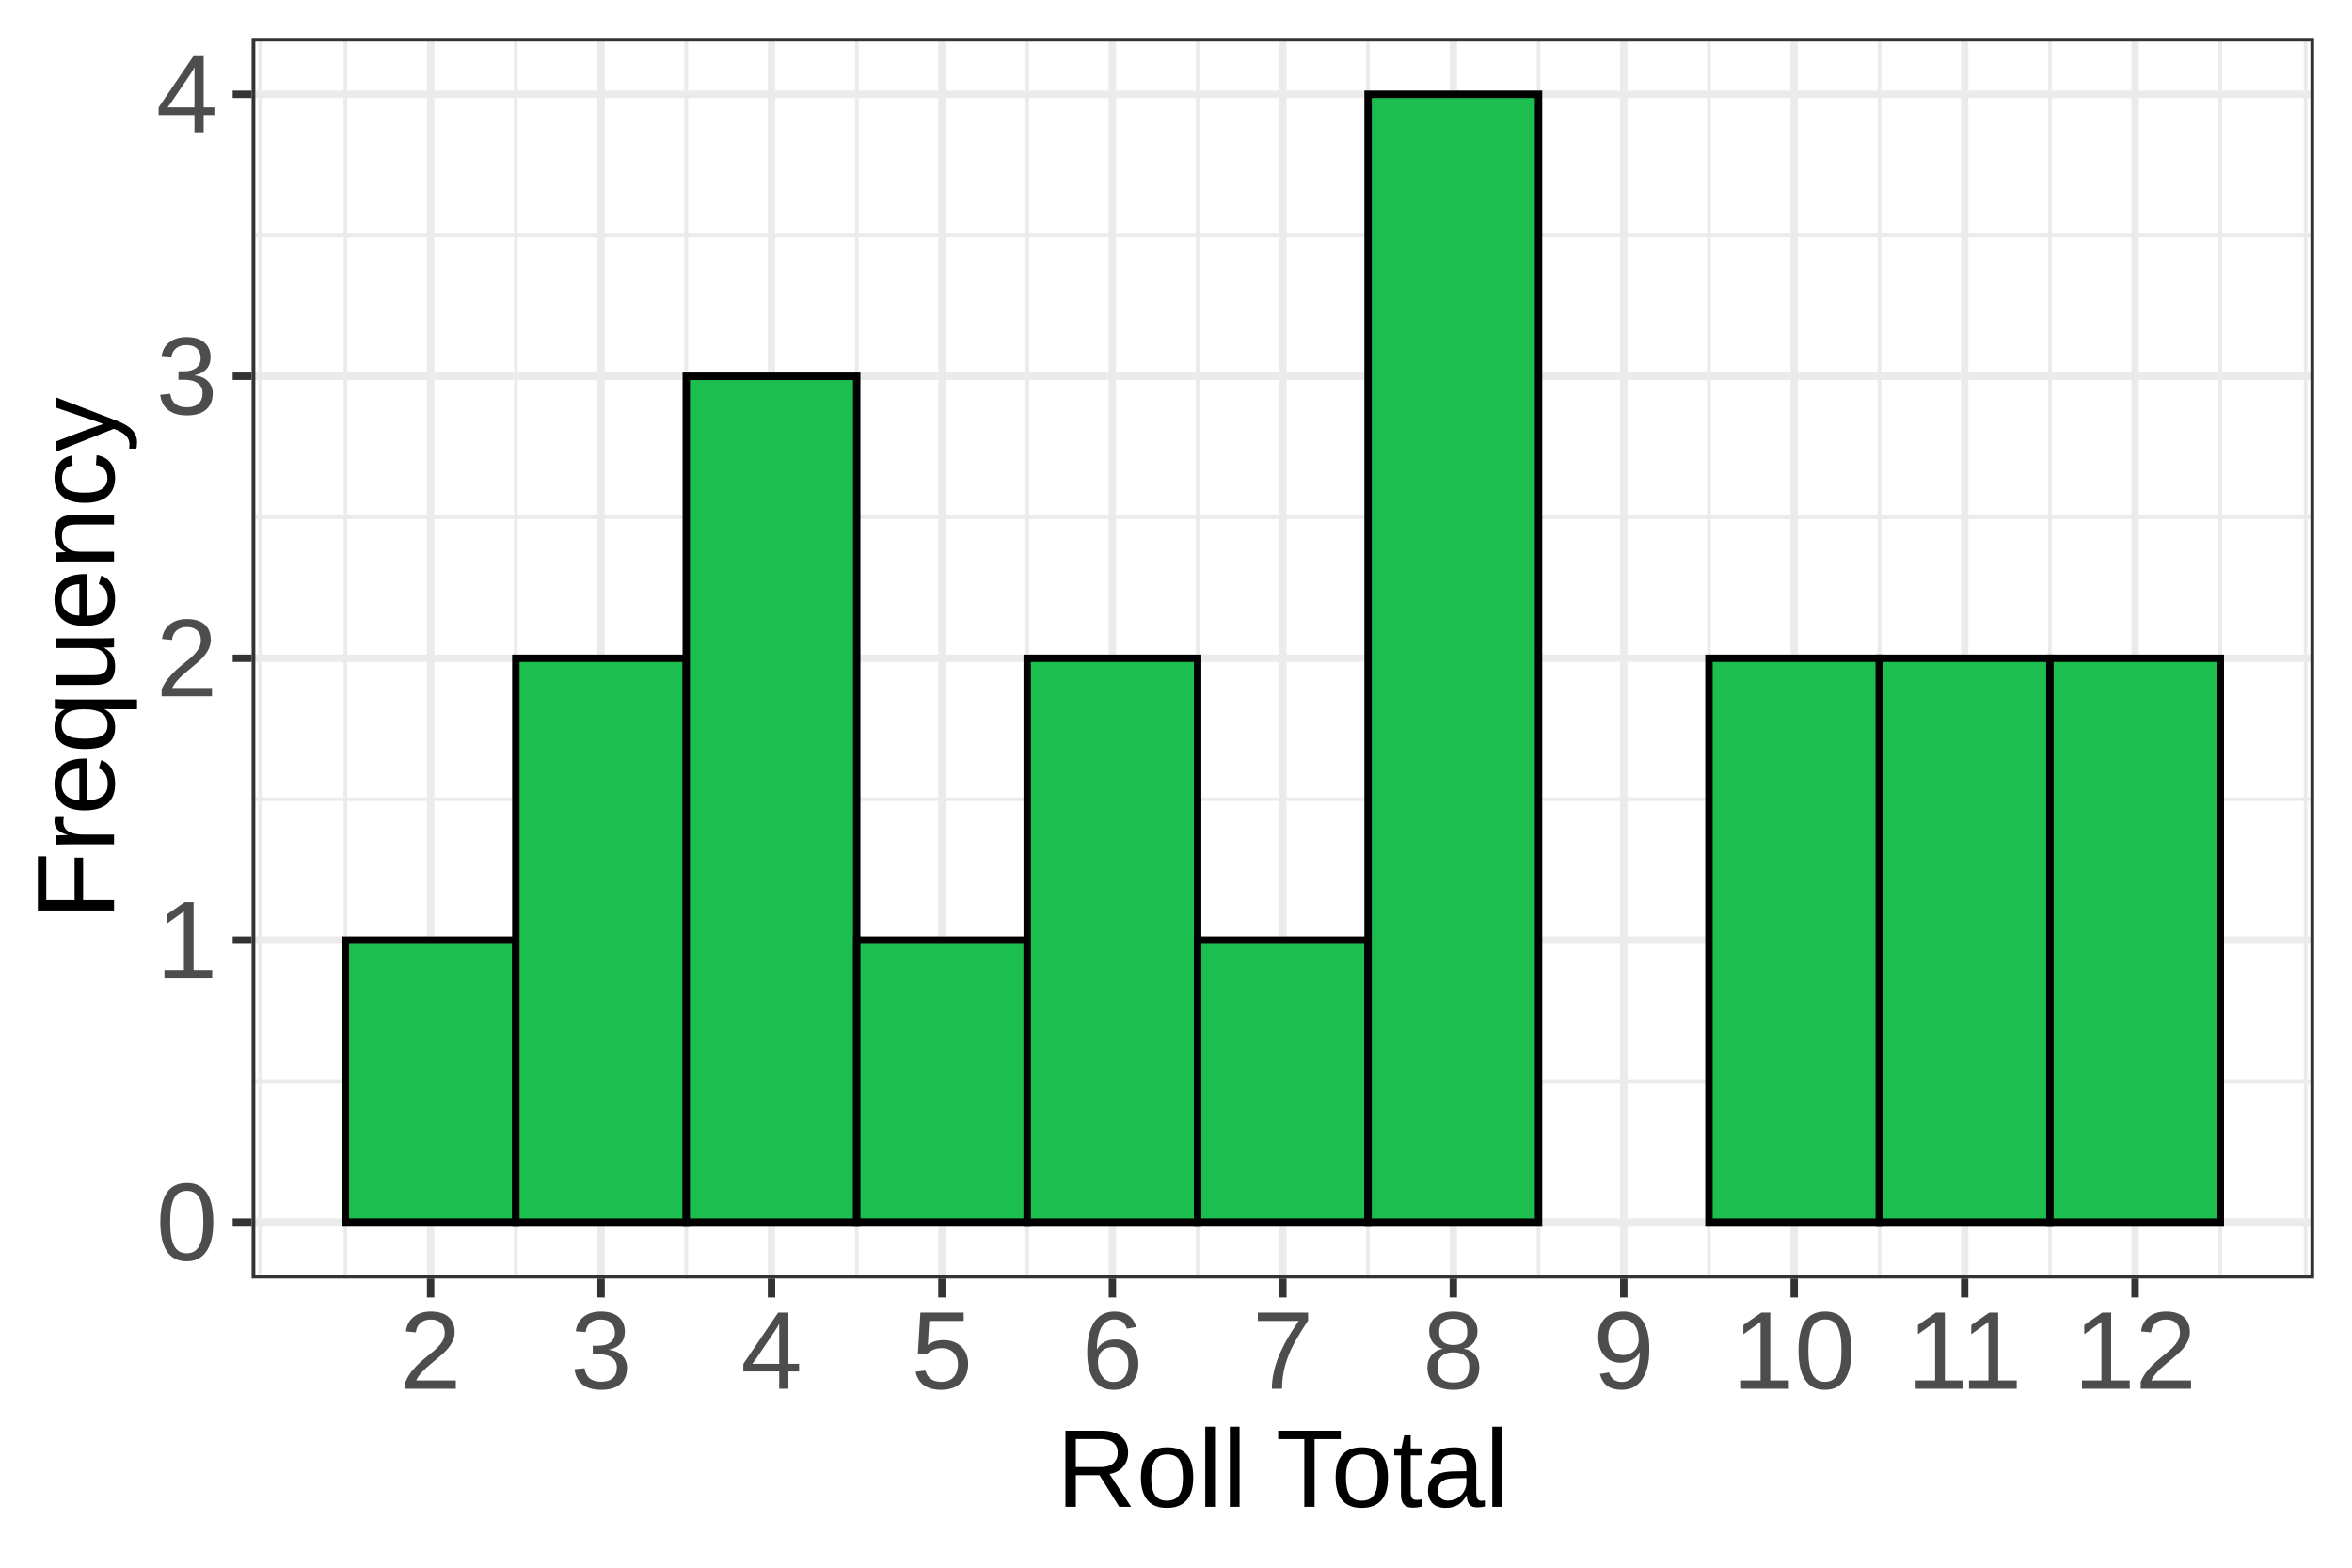
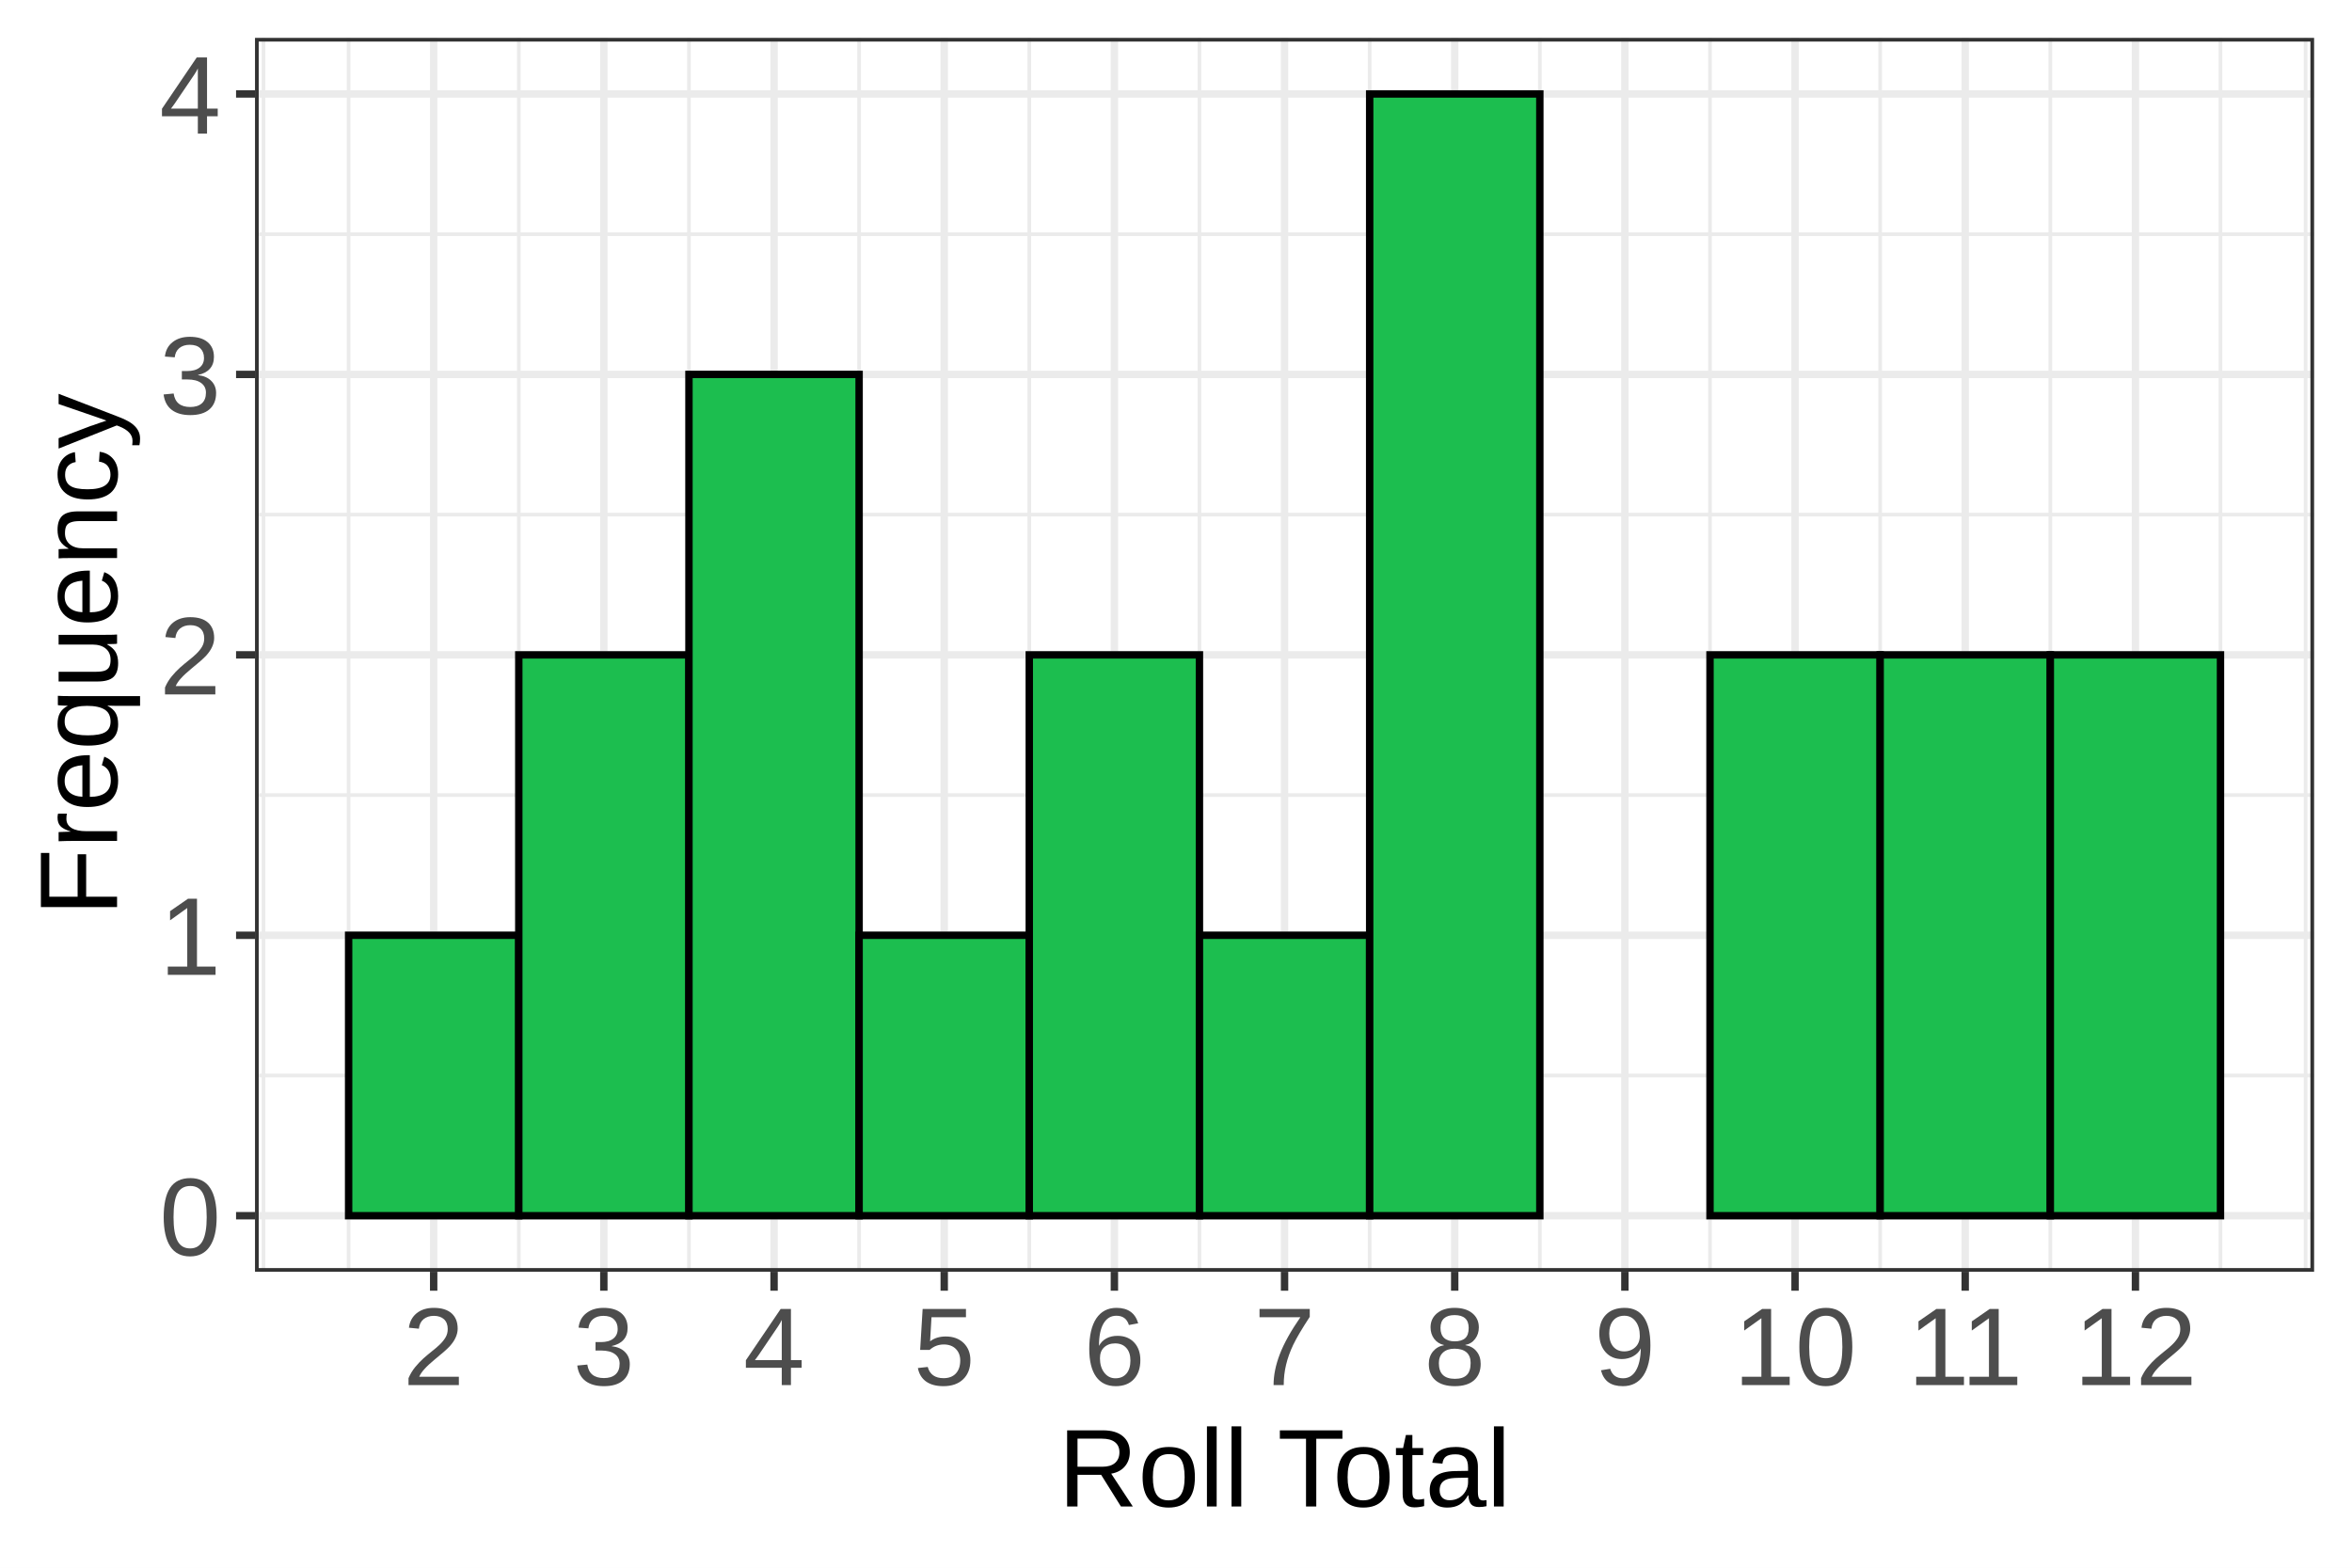
<svg xmlns="http://www.w3.org/2000/svg" width="340.16pt" height="226.77pt" viewBox="0 0 340.16 226.77">
  <g class="svglite">
    <defs>
      <style type="text/css">
    .svglite line, .svglite polyline, .svglite polygon, .svglite path, .svglite rect, .svglite circle {
      fill: none;
      stroke: #000000;
      stroke-linecap: round;
      stroke-linejoin: round;
      stroke-miterlimit: 10.00;
    }
    .svglite text {
      white-space: pre;
    }
    .svglite g.glyphgroup path {
      fill: inherit;
      stroke: none;
    }
  </style>
    </defs>
    <rect width="100%" height="100%" style="stroke: none; fill: #FFFFFF;" />
    <defs>
      <clipPath id="cpMC4wMHwzNDAuMTZ8MC4wMHwyMjYuNzc=">
        <rect x="0.00" y="0.00" width="340.16" height="226.77" />
      </clipPath>
    </defs>
    <g clip-path="url(#cpMC4wMHwzNDAuMTZ8MC4wMHwyMjYuNzc=)">
      <rect x="0.00" y="0.00" width="340.16" height="226.77" style="stroke-width: 1.07; stroke: #FFFFFF; fill: #FFFFFF;" />
    </g>
    <defs>
-       <clipPath id="cpMzYuMzl8MzM0LjY4fDUuNDh8MTg0Ljk1">
-         <rect x="36.39" y="5.48" width="298.29" height="179.47" />
+       <clipPath id="cpMzYuODh8MzM0LjY4fDUuNDh8MTgzLjk3">
+         <rect x="36.88" y="5.48" width="297.80" height="178.49" />
      </clipPath>
    </defs>
-     <g clip-path="url(#cpMzYuMzl8MzM0LjY4fDUuNDh8MTg0Ljk1)">
-       <rect x="36.39" y="5.48" width="298.29" height="179.47" style="stroke-width: 1.07; stroke: none; fill: #FFFFFF;" />
-       <polyline points="36.39,156.40 334.68,156.40 " style="stroke-width: 0.53; stroke: #EBEBEB; stroke-linecap: butt;" />
-       <polyline points="36.39,115.61 334.68,115.61 " style="stroke-width: 0.53; stroke: #EBEBEB; stroke-linecap: butt;" />
-       <polyline points="36.39,74.82 334.68,74.82 " style="stroke-width: 0.53; stroke: #EBEBEB; stroke-linecap: butt;" />
-       <polyline points="36.39,34.03 334.68,34.03 " style="stroke-width: 0.53; stroke: #EBEBEB; stroke-linecap: butt;" />
-       <polyline points="37.62,184.95 37.62,5.48 " style="stroke-width: 0.53; stroke: #EBEBEB; stroke-linecap: butt;" />
-       <polyline points="49.95,184.95 49.95,5.48 " style="stroke-width: 0.53; stroke: #EBEBEB; stroke-linecap: butt;" />
-       <polyline points="74.60,184.95 74.60,5.48 " style="stroke-width: 0.53; stroke: #EBEBEB; stroke-linecap: butt;" />
-       <polyline points="99.25,184.95 99.25,5.48 " style="stroke-width: 0.53; stroke: #EBEBEB; stroke-linecap: butt;" />
-       <polyline points="123.91,184.95 123.91,5.48 " style="stroke-width: 0.53; stroke: #EBEBEB; stroke-linecap: butt;" />
-       <polyline points="148.56,184.95 148.56,5.48 " style="stroke-width: 0.53; stroke: #EBEBEB; stroke-linecap: butt;" />
-       <polyline points="173.21,184.95 173.21,5.48 " style="stroke-width: 0.53; stroke: #EBEBEB; stroke-linecap: butt;" />
-       <polyline points="197.86,184.95 197.86,5.48 " style="stroke-width: 0.53; stroke: #EBEBEB; stroke-linecap: butt;" />
-       <polyline points="222.51,184.95 222.51,5.48 " style="stroke-width: 0.53; stroke: #EBEBEB; stroke-linecap: butt;" />
-       <polyline points="247.16,184.95 247.16,5.48 " style="stroke-width: 0.53; stroke: #EBEBEB; stroke-linecap: butt;" />
-       <polyline points="271.82,184.95 271.82,5.48 " style="stroke-width: 0.53; stroke: #EBEBEB; stroke-linecap: butt;" />
-       <polyline points="296.47,184.95 296.47,5.48 " style="stroke-width: 0.53; stroke: #EBEBEB; stroke-linecap: butt;" />
-       <polyline points="321.12,184.95 321.12,5.48 " style="stroke-width: 0.53; stroke: #EBEBEB; stroke-linecap: butt;" />
-       <polyline points="333.45,184.95 333.45,5.48 " style="stroke-width: 0.53; stroke: #EBEBEB; stroke-linecap: butt;" />
-       <polyline points="36.39,176.79 334.68,176.79 " style="stroke-width: 1.07; stroke: #EBEBEB; stroke-linecap: butt;" />
-       <polyline points="36.39,136.00 334.68,136.00 " style="stroke-width: 1.07; stroke: #EBEBEB; stroke-linecap: butt;" />
-       <polyline points="36.39,95.22 334.68,95.22 " style="stroke-width: 1.07; stroke: #EBEBEB; stroke-linecap: butt;" />
-       <polyline points="36.39,54.43 334.68,54.43 " style="stroke-width: 1.07; stroke: #EBEBEB; stroke-linecap: butt;" />
-       <polyline points="36.39,13.64 334.68,13.64 " style="stroke-width: 1.07; stroke: #EBEBEB; stroke-linecap: butt;" />
-       <polyline points="62.28,184.95 62.28,5.48 " style="stroke-width: 1.07; stroke: #EBEBEB; stroke-linecap: butt;" />
-       <polyline points="86.93,184.95 86.93,5.48 " style="stroke-width: 1.07; stroke: #EBEBEB; stroke-linecap: butt;" />
-       <polyline points="111.58,184.95 111.58,5.48 " style="stroke-width: 1.07; stroke: #EBEBEB; stroke-linecap: butt;" />
-       <polyline points="136.23,184.95 136.23,5.48 " style="stroke-width: 1.07; stroke: #EBEBEB; stroke-linecap: butt;" />
-       <polyline points="160.88,184.95 160.88,5.48 " style="stroke-width: 1.07; stroke: #EBEBEB; stroke-linecap: butt;" />
-       <polyline points="185.54,184.95 185.54,5.48 " style="stroke-width: 1.07; stroke: #EBEBEB; stroke-linecap: butt;" />
-       <polyline points="210.19,184.95 210.19,5.48 " style="stroke-width: 1.07; stroke: #EBEBEB; stroke-linecap: butt;" />
-       <polyline points="234.84,184.95 234.84,5.48 " style="stroke-width: 1.07; stroke: #EBEBEB; stroke-linecap: butt;" />
-       <polyline points="259.49,184.95 259.49,5.48 " style="stroke-width: 1.07; stroke: #EBEBEB; stroke-linecap: butt;" />
-       <polyline points="284.14,184.95 284.14,5.48 " style="stroke-width: 1.07; stroke: #EBEBEB; stroke-linecap: butt;" />
-       <polyline points="308.79,184.95 308.79,5.48 " style="stroke-width: 1.07; stroke: #EBEBEB; stroke-linecap: butt;" />
-       <rect x="49.95" y="136.00" width="24.65" height="40.79" style="stroke-width: 1.07; stroke-linecap: butt; stroke-linejoin: miter; fill: #1CBE4F;" />
-       <rect x="74.60" y="95.22" width="24.65" height="81.58" style="stroke-width: 1.07; stroke-linecap: butt; stroke-linejoin: miter; fill: #1CBE4F;" />
-       <rect x="99.25" y="54.43" width="24.65" height="122.37" style="stroke-width: 1.07; stroke-linecap: butt; stroke-linejoin: miter; fill: #1CBE4F;" />
-       <rect x="123.91" y="136.00" width="24.65" height="40.79" style="stroke-width: 1.07; stroke-linecap: butt; stroke-linejoin: miter; fill: #1CBE4F;" />
-       <rect x="148.56" y="95.22" width="24.65" height="81.58" style="stroke-width: 1.07; stroke-linecap: butt; stroke-linejoin: miter; fill: #1CBE4F;" />
-       <rect x="173.21" y="136.00" width="24.65" height="40.79" style="stroke-width: 1.07; stroke-linecap: butt; stroke-linejoin: miter; fill: #1CBE4F;" />
-       <rect x="197.86" y="13.64" width="24.65" height="163.16" style="stroke-width: 1.07; stroke-linecap: butt; stroke-linejoin: miter; fill: #1CBE4F;" />
-       <rect x="222.51" y="176.79" width="24.65" height="0.00" style="stroke-width: 1.07; stroke-linecap: butt; stroke-linejoin: miter; fill: #1CBE4F;" />
-       <rect x="247.16" y="95.22" width="24.65" height="81.58" style="stroke-width: 1.07; stroke-linecap: butt; stroke-linejoin: miter; fill: #1CBE4F;" />
-       <rect x="271.82" y="95.22" width="24.65" height="81.58" style="stroke-width: 1.07; stroke-linecap: butt; stroke-linejoin: miter; fill: #1CBE4F;" />
-       <rect x="296.47" y="95.22" width="24.65" height="81.58" style="stroke-width: 1.07; stroke-linecap: butt; stroke-linejoin: miter; fill: #1CBE4F;" />
-       <rect x="36.39" y="5.48" width="298.29" height="179.47" style="stroke-width: 1.07; stroke: #333333;" />
+     <g clip-path="url(#cpMzYuODh8MzM0LjY4fDUuNDh8MTgzLjk3)">
+       <rect x="36.88" y="5.48" width="297.80" height="178.49" style="stroke-width: 1.07; stroke: none; fill: #FFFFFF;" />
+       <polyline points="36.88,155.57 334.68,155.57 " style="stroke-width: 0.53; stroke: #EBEBEB; stroke-linecap: butt;" />
+       <polyline points="36.88,115.01 334.68,115.01 " style="stroke-width: 0.53; stroke: #EBEBEB; stroke-linecap: butt;" />
+       <polyline points="36.88,74.44 334.68,74.44 " style="stroke-width: 0.53; stroke: #EBEBEB; stroke-linecap: butt;" />
+       <polyline points="36.88,33.88 334.68,33.88 " style="stroke-width: 0.53; stroke: #EBEBEB; stroke-linecap: butt;" />
+       <polyline points="38.11,183.97 38.11,5.48 " style="stroke-width: 0.53; stroke: #EBEBEB; stroke-linecap: butt;" />
+       <polyline points="50.42,183.97 50.42,5.48 " style="stroke-width: 0.53; stroke: #EBEBEB; stroke-linecap: butt;" />
+       <polyline points="75.03,183.97 75.03,5.48 " style="stroke-width: 0.53; stroke: #EBEBEB; stroke-linecap: butt;" />
+       <polyline points="99.64,183.97 99.64,5.48 " style="stroke-width: 0.53; stroke: #EBEBEB; stroke-linecap: butt;" />
+       <polyline points="124.25,183.97 124.25,5.48 " style="stroke-width: 0.53; stroke: #EBEBEB; stroke-linecap: butt;" />
+       <polyline points="148.86,183.97 148.86,5.48 " style="stroke-width: 0.53; stroke: #EBEBEB; stroke-linecap: butt;" />
+       <polyline points="173.47,183.97 173.47,5.48 " style="stroke-width: 0.53; stroke: #EBEBEB; stroke-linecap: butt;" />
+       <polyline points="198.09,183.97 198.09,5.48 " style="stroke-width: 0.53; stroke: #EBEBEB; stroke-linecap: butt;" />
+       <polyline points="222.70,183.97 222.70,5.48 " style="stroke-width: 0.53; stroke: #EBEBEB; stroke-linecap: butt;" />
+       <polyline points="247.31,183.97 247.31,5.48 " style="stroke-width: 0.53; stroke: #EBEBEB; stroke-linecap: butt;" />
+       <polyline points="271.92,183.97 271.92,5.48 " style="stroke-width: 0.53; stroke: #EBEBEB; stroke-linecap: butt;" />
+       <polyline points="296.53,183.97 296.53,5.48 " style="stroke-width: 0.53; stroke: #EBEBEB; stroke-linecap: butt;" />
+       <polyline points="321.14,183.97 321.14,5.48 " style="stroke-width: 0.53; stroke: #EBEBEB; stroke-linecap: butt;" />
+       <polyline points="333.45,183.97 333.45,5.48 " style="stroke-width: 0.53; stroke: #EBEBEB; stroke-linecap: butt;" />
+       <polyline points="36.88,175.86 334.68,175.86 " style="stroke-width: 1.07; stroke: #EBEBEB; stroke-linecap: butt;" />
+       <polyline points="36.88,135.29 334.68,135.29 " style="stroke-width: 1.07; stroke: #EBEBEB; stroke-linecap: butt;" />
+       <polyline points="36.88,94.73 334.68,94.73 " style="stroke-width: 1.07; stroke: #EBEBEB; stroke-linecap: butt;" />
+       <polyline points="36.88,54.16 334.68,54.16 " style="stroke-width: 1.07; stroke: #EBEBEB; stroke-linecap: butt;" />
+       <polyline points="36.88,13.59 334.68,13.59 " style="stroke-width: 1.07; stroke: #EBEBEB; stroke-linecap: butt;" />
+       <polyline points="62.72,183.97 62.72,5.48 " style="stroke-width: 1.07; stroke: #EBEBEB; stroke-linecap: butt;" />
+       <polyline points="87.33,183.97 87.33,5.48 " style="stroke-width: 1.07; stroke: #EBEBEB; stroke-linecap: butt;" />
+       <polyline points="111.95,183.97 111.95,5.48 " style="stroke-width: 1.07; stroke: #EBEBEB; stroke-linecap: butt;" />
+       <polyline points="136.56,183.97 136.56,5.48 " style="stroke-width: 1.07; stroke: #EBEBEB; stroke-linecap: butt;" />
+       <polyline points="161.17,183.97 161.17,5.48 " style="stroke-width: 1.07; stroke: #EBEBEB; stroke-linecap: butt;" />
+       <polyline points="185.78,183.97 185.78,5.48 " style="stroke-width: 1.07; stroke: #EBEBEB; stroke-linecap: butt;" />
+       <polyline points="210.39,183.97 210.39,5.48 " style="stroke-width: 1.07; stroke: #EBEBEB; stroke-linecap: butt;" />
+       <polyline points="235.00,183.97 235.00,5.48 " style="stroke-width: 1.07; stroke: #EBEBEB; stroke-linecap: butt;" />
+       <polyline points="259.61,183.97 259.61,5.48 " style="stroke-width: 1.07; stroke: #EBEBEB; stroke-linecap: butt;" />
+       <polyline points="284.22,183.97 284.22,5.48 " style="stroke-width: 1.07; stroke: #EBEBEB; stroke-linecap: butt;" />
+       <polyline points="308.84,183.97 308.84,5.48 " style="stroke-width: 1.07; stroke: #EBEBEB; stroke-linecap: butt;" />
+       <rect x="50.42" y="135.29" width="24.61" height="40.57" style="stroke-width: 1.07; stroke-linecap: butt; stroke-linejoin: miter; fill: #1CBE4F;" />
+       <rect x="75.03" y="94.73" width="24.61" height="81.13" style="stroke-width: 1.07; stroke-linecap: butt; stroke-linejoin: miter; fill: #1CBE4F;" />
+       <rect x="99.64" y="54.16" width="24.61" height="121.70" style="stroke-width: 1.07; stroke-linecap: butt; stroke-linejoin: miter; fill: #1CBE4F;" />
+       <rect x="124.25" y="135.29" width="24.61" height="40.57" style="stroke-width: 1.07; stroke-linecap: butt; stroke-linejoin: miter; fill: #1CBE4F;" />
+       <rect x="148.86" y="94.73" width="24.61" height="81.13" style="stroke-width: 1.07; stroke-linecap: butt; stroke-linejoin: miter; fill: #1CBE4F;" />
+       <rect x="173.47" y="135.29" width="24.61" height="40.57" style="stroke-width: 1.07; stroke-linecap: butt; stroke-linejoin: miter; fill: #1CBE4F;" />
+       <rect x="198.09" y="13.59" width="24.61" height="162.27" style="stroke-width: 1.07; stroke-linecap: butt; stroke-linejoin: miter; fill: #1CBE4F;" />
+       <rect x="222.70" y="175.86" width="24.61" height="0.00" style="stroke-width: 1.07; stroke-linecap: butt; stroke-linejoin: miter; fill: #1CBE4F;" />
+       <rect x="247.31" y="94.73" width="24.61" height="81.13" style="stroke-width: 1.07; stroke-linecap: butt; stroke-linejoin: miter; fill: #1CBE4F;" />
+       <rect x="271.92" y="94.73" width="24.61" height="81.13" style="stroke-width: 1.07; stroke-linecap: butt; stroke-linejoin: miter; fill: #1CBE4F;" />
+       <rect x="296.53" y="94.73" width="24.61" height="81.13" style="stroke-width: 1.07; stroke-linecap: butt; stroke-linejoin: miter; fill: #1CBE4F;" />
+       <rect x="36.88" y="5.48" width="297.80" height="178.49" style="stroke-width: 1.07; stroke: #333333;" />
    </g>
    <g clip-path="url(#cpMC4wMHwzNDAuMTZ8MC4wMHwyMjYuNzc=)">
-       <text x="31.46" y="182.30" text-anchor="end" style="font-size: 16.00px;fill: #4D4D4D; font-family: &quot;Liberation Sans&quot;;" textLength="8.91px" lengthAdjust="spacingAndGlyphs">0</text>
-       <text x="31.46" y="141.51" text-anchor="end" style="font-size: 16.00px;fill: #4D4D4D; font-family: &quot;Liberation Sans&quot;;" textLength="8.91px" lengthAdjust="spacingAndGlyphs">1</text>
-       <text x="31.46" y="100.72" text-anchor="end" style="font-size: 16.00px;fill: #4D4D4D; font-family: &quot;Liberation Sans&quot;;" textLength="8.91px" lengthAdjust="spacingAndGlyphs">2</text>
-       <text x="31.46" y="59.93" text-anchor="end" style="font-size: 16.00px;fill: #4D4D4D; font-family: &quot;Liberation Sans&quot;;" textLength="8.91px" lengthAdjust="spacingAndGlyphs">3</text>
-       <text x="31.46" y="19.14" text-anchor="end" style="font-size: 16.00px;fill: #4D4D4D; font-family: &quot;Liberation Sans&quot;;" textLength="8.91px" lengthAdjust="spacingAndGlyphs">4</text>
-       <polyline points="33.65,176.79 36.39,176.79 " style="stroke-width: 1.07; stroke: #333333; stroke-linecap: butt;" />
-       <polyline points="33.65,136.00 36.39,136.00 " style="stroke-width: 1.07; stroke: #333333; stroke-linecap: butt;" />
-       <polyline points="33.65,95.22 36.39,95.22 " style="stroke-width: 1.07; stroke: #333333; stroke-linecap: butt;" />
-       <polyline points="33.65,54.43 36.39,54.43 " style="stroke-width: 1.07; stroke: #333333; stroke-linecap: butt;" />
-       <polyline points="33.65,13.64 36.39,13.64 " style="stroke-width: 1.07; stroke: #333333; stroke-linecap: butt;" />
-       <polyline points="62.28,187.69 62.28,184.95 " style="stroke-width: 1.07; stroke: #333333; stroke-linecap: butt;" />
-       <polyline points="86.93,187.69 86.93,184.95 " style="stroke-width: 1.07; stroke: #333333; stroke-linecap: butt;" />
-       <polyline points="111.58,187.69 111.58,184.95 " style="stroke-width: 1.07; stroke: #333333; stroke-linecap: butt;" />
-       <polyline points="136.23,187.69 136.23,184.95 " style="stroke-width: 1.07; stroke: #333333; stroke-linecap: butt;" />
-       <polyline points="160.88,187.69 160.88,184.95 " style="stroke-width: 1.07; stroke: #333333; stroke-linecap: butt;" />
-       <polyline points="185.54,187.69 185.54,184.95 " style="stroke-width: 1.07; stroke: #333333; stroke-linecap: butt;" />
-       <polyline points="210.19,187.69 210.19,184.95 " style="stroke-width: 1.07; stroke: #333333; stroke-linecap: butt;" />
-       <polyline points="234.84,187.69 234.84,184.95 " style="stroke-width: 1.07; stroke: #333333; stroke-linecap: butt;" />
-       <polyline points="259.49,187.69 259.49,184.95 " style="stroke-width: 1.07; stroke: #333333; stroke-linecap: butt;" />
-       <polyline points="284.14,187.69 284.14,184.95 " style="stroke-width: 1.07; stroke: #333333; stroke-linecap: butt;" />
-       <polyline points="308.79,187.69 308.79,184.95 " style="stroke-width: 1.07; stroke: #333333; stroke-linecap: butt;" />
-       <text x="62.28" y="200.89" text-anchor="middle" style="font-size: 16.00px;fill: #4D4D4D; font-family: &quot;Liberation Sans&quot;;" textLength="8.91px" lengthAdjust="spacingAndGlyphs">2</text>
-       <text x="86.93" y="200.89" text-anchor="middle" style="font-size: 16.00px;fill: #4D4D4D; font-family: &quot;Liberation Sans&quot;;" textLength="8.91px" lengthAdjust="spacingAndGlyphs">3</text>
-       <text x="111.58" y="200.89" text-anchor="middle" style="font-size: 16.00px;fill: #4D4D4D; font-family: &quot;Liberation Sans&quot;;" textLength="8.91px" lengthAdjust="spacingAndGlyphs">4</text>
-       <text x="136.23" y="200.89" text-anchor="middle" style="font-size: 16.00px;fill: #4D4D4D; font-family: &quot;Liberation Sans&quot;;" textLength="8.91px" lengthAdjust="spacingAndGlyphs">5</text>
-       <text x="160.88" y="200.89" text-anchor="middle" style="font-size: 16.00px;fill: #4D4D4D; font-family: &quot;Liberation Sans&quot;;" textLength="8.91px" lengthAdjust="spacingAndGlyphs">6</text>
-       <text x="185.54" y="200.89" text-anchor="middle" style="font-size: 16.00px;fill: #4D4D4D; font-family: &quot;Liberation Sans&quot;;" textLength="8.91px" lengthAdjust="spacingAndGlyphs">7</text>
-       <text x="210.19" y="200.89" text-anchor="middle" style="font-size: 16.00px;fill: #4D4D4D; font-family: &quot;Liberation Sans&quot;;" textLength="8.91px" lengthAdjust="spacingAndGlyphs">8</text>
-       <text x="234.84" y="200.89" text-anchor="middle" style="font-size: 16.00px;fill: #4D4D4D; font-family: &quot;Liberation Sans&quot;;" textLength="8.91px" lengthAdjust="spacingAndGlyphs">9</text>
-       <text x="259.49" y="200.89" text-anchor="middle" style="font-size: 16.00px;fill: #4D4D4D; font-family: &quot;Liberation Sans&quot;;" textLength="17.81px" lengthAdjust="spacingAndGlyphs">10</text>
-       <text x="284.14" y="200.89" text-anchor="middle" style="font-size: 16.00px;fill: #4D4D4D; font-family: &quot;Liberation Sans&quot;;" textLength="16.62px" lengthAdjust="spacingAndGlyphs">11</text>
-       <text x="308.79" y="200.89" text-anchor="middle" style="font-size: 16.00px;fill: #4D4D4D; font-family: &quot;Liberation Sans&quot;;" textLength="17.81px" lengthAdjust="spacingAndGlyphs">12</text>
-       <text x="185.54" y="217.97" text-anchor="middle" style="font-size: 16.00px; font-family: &quot;Liberation Sans&quot;;" textLength="65.61px" lengthAdjust="spacingAndGlyphs">Roll Total</text>
-       <text transform="translate(16.49,95.22) rotate(-90)" text-anchor="middle" style="font-size: 16.00px; font-family: &quot;Liberation Sans&quot;;" textLength="75.64px" lengthAdjust="spacingAndGlyphs">Frequency</text>
+       <text x="31.95" y="181.59" text-anchor="end" style="font-size: 16.00px;fill: #4D4D4D; font-family: &quot;Arial&quot;;" textLength="8.91px" lengthAdjust="spacingAndGlyphs">0</text>
+       <text x="31.95" y="141.02" text-anchor="end" style="font-size: 16.00px;fill: #4D4D4D; font-family: &quot;Arial&quot;;" textLength="8.91px" lengthAdjust="spacingAndGlyphs">1</text>
+       <text x="31.95" y="100.45" text-anchor="end" style="font-size: 16.00px;fill: #4D4D4D; font-family: &quot;Arial&quot;;" textLength="8.91px" lengthAdjust="spacingAndGlyphs">2</text>
+       <text x="31.95" y="59.89" text-anchor="end" style="font-size: 16.00px;fill: #4D4D4D; font-family: &quot;Arial&quot;;" textLength="8.91px" lengthAdjust="spacingAndGlyphs">3</text>
+       <text x="31.95" y="19.32" text-anchor="end" style="font-size: 16.00px;fill: #4D4D4D; font-family: &quot;Arial&quot;;" textLength="8.91px" lengthAdjust="spacingAndGlyphs">4</text>
+       <polyline points="34.14,175.86 36.88,175.86 " style="stroke-width: 1.07; stroke: #333333; stroke-linecap: butt;" />
+       <polyline points="34.14,135.29 36.88,135.29 " style="stroke-width: 1.07; stroke: #333333; stroke-linecap: butt;" />
+       <polyline points="34.14,94.73 36.88,94.73 " style="stroke-width: 1.07; stroke: #333333; stroke-linecap: butt;" />
+       <polyline points="34.14,54.16 36.88,54.16 " style="stroke-width: 1.07; stroke: #333333; stroke-linecap: butt;" />
+       <polyline points="34.14,13.59 36.88,13.59 " style="stroke-width: 1.07; stroke: #333333; stroke-linecap: butt;" />
+       <polyline points="62.72,186.71 62.72,183.97 " style="stroke-width: 1.07; stroke: #333333; stroke-linecap: butt;" />
+       <polyline points="87.33,186.71 87.33,183.97 " style="stroke-width: 1.07; stroke: #333333; stroke-linecap: butt;" />
+       <polyline points="111.95,186.71 111.95,183.97 " style="stroke-width: 1.07; stroke: #333333; stroke-linecap: butt;" />
+       <polyline points="136.56,186.71 136.56,183.97 " style="stroke-width: 1.07; stroke: #333333; stroke-linecap: butt;" />
+       <polyline points="161.17,186.71 161.17,183.97 " style="stroke-width: 1.07; stroke: #333333; stroke-linecap: butt;" />
+       <polyline points="185.78,186.71 185.78,183.97 " style="stroke-width: 1.07; stroke: #333333; stroke-linecap: butt;" />
+       <polyline points="210.39,186.71 210.39,183.97 " style="stroke-width: 1.07; stroke: #333333; stroke-linecap: butt;" />
+       <polyline points="235.00,186.71 235.00,183.97 " style="stroke-width: 1.07; stroke: #333333; stroke-linecap: butt;" />
+       <polyline points="259.61,186.71 259.61,183.97 " style="stroke-width: 1.07; stroke: #333333; stroke-linecap: butt;" />
+       <polyline points="284.22,186.71 284.22,183.97 " style="stroke-width: 1.07; stroke: #333333; stroke-linecap: butt;" />
+       <polyline points="308.84,186.71 308.84,183.97 " style="stroke-width: 1.07; stroke: #333333; stroke-linecap: butt;" />
+       <text x="62.72" y="200.36" text-anchor="middle" style="font-size: 16.00px;fill: #4D4D4D; font-family: &quot;Arial&quot;;" textLength="8.91px" lengthAdjust="spacingAndGlyphs">2</text>
+       <text x="87.33" y="200.36" text-anchor="middle" style="font-size: 16.00px;fill: #4D4D4D; font-family: &quot;Arial&quot;;" textLength="8.91px" lengthAdjust="spacingAndGlyphs">3</text>
+       <text x="111.95" y="200.36" text-anchor="middle" style="font-size: 16.00px;fill: #4D4D4D; font-family: &quot;Arial&quot;;" textLength="8.91px" lengthAdjust="spacingAndGlyphs">4</text>
+       <text x="136.56" y="200.36" text-anchor="middle" style="font-size: 16.00px;fill: #4D4D4D; font-family: &quot;Arial&quot;;" textLength="8.91px" lengthAdjust="spacingAndGlyphs">5</text>
+       <text x="161.17" y="200.36" text-anchor="middle" style="font-size: 16.00px;fill: #4D4D4D; font-family: &quot;Arial&quot;;" textLength="8.91px" lengthAdjust="spacingAndGlyphs">6</text>
+       <text x="185.78" y="200.36" text-anchor="middle" style="font-size: 16.00px;fill: #4D4D4D; font-family: &quot;Arial&quot;;" textLength="8.91px" lengthAdjust="spacingAndGlyphs">7</text>
+       <text x="210.39" y="200.36" text-anchor="middle" style="font-size: 16.00px;fill: #4D4D4D; font-family: &quot;Arial&quot;;" textLength="8.91px" lengthAdjust="spacingAndGlyphs">8</text>
+       <text x="235.00" y="200.36" text-anchor="middle" style="font-size: 16.00px;fill: #4D4D4D; font-family: &quot;Arial&quot;;" textLength="8.91px" lengthAdjust="spacingAndGlyphs">9</text>
+       <text x="259.61" y="200.36" text-anchor="middle" style="font-size: 16.00px;fill: #4D4D4D; font-family: &quot;Arial&quot;;" textLength="17.81px" lengthAdjust="spacingAndGlyphs">10</text>
+       <text x="284.22" y="200.36" text-anchor="middle" style="font-size: 16.00px;fill: #4D4D4D; font-family: &quot;Arial&quot;;" textLength="16.62px" lengthAdjust="spacingAndGlyphs">11</text>
+       <text x="308.84" y="200.36" text-anchor="middle" style="font-size: 16.00px;fill: #4D4D4D; font-family: &quot;Arial&quot;;" textLength="17.81px" lengthAdjust="spacingAndGlyphs">12</text>
+       <text x="185.78" y="217.92" text-anchor="middle" style="font-size: 16.00px; font-family: &quot;Arial&quot;;" textLength="65.61px" lengthAdjust="spacingAndGlyphs">Roll Total</text>
+       <text transform="translate(16.93,94.73) rotate(-90)" text-anchor="middle" style="font-size: 16.00px; font-family: &quot;Arial&quot;;" textLength="75.64px" lengthAdjust="spacingAndGlyphs">Frequency</text>
    </g>
  </g>
</svg>
